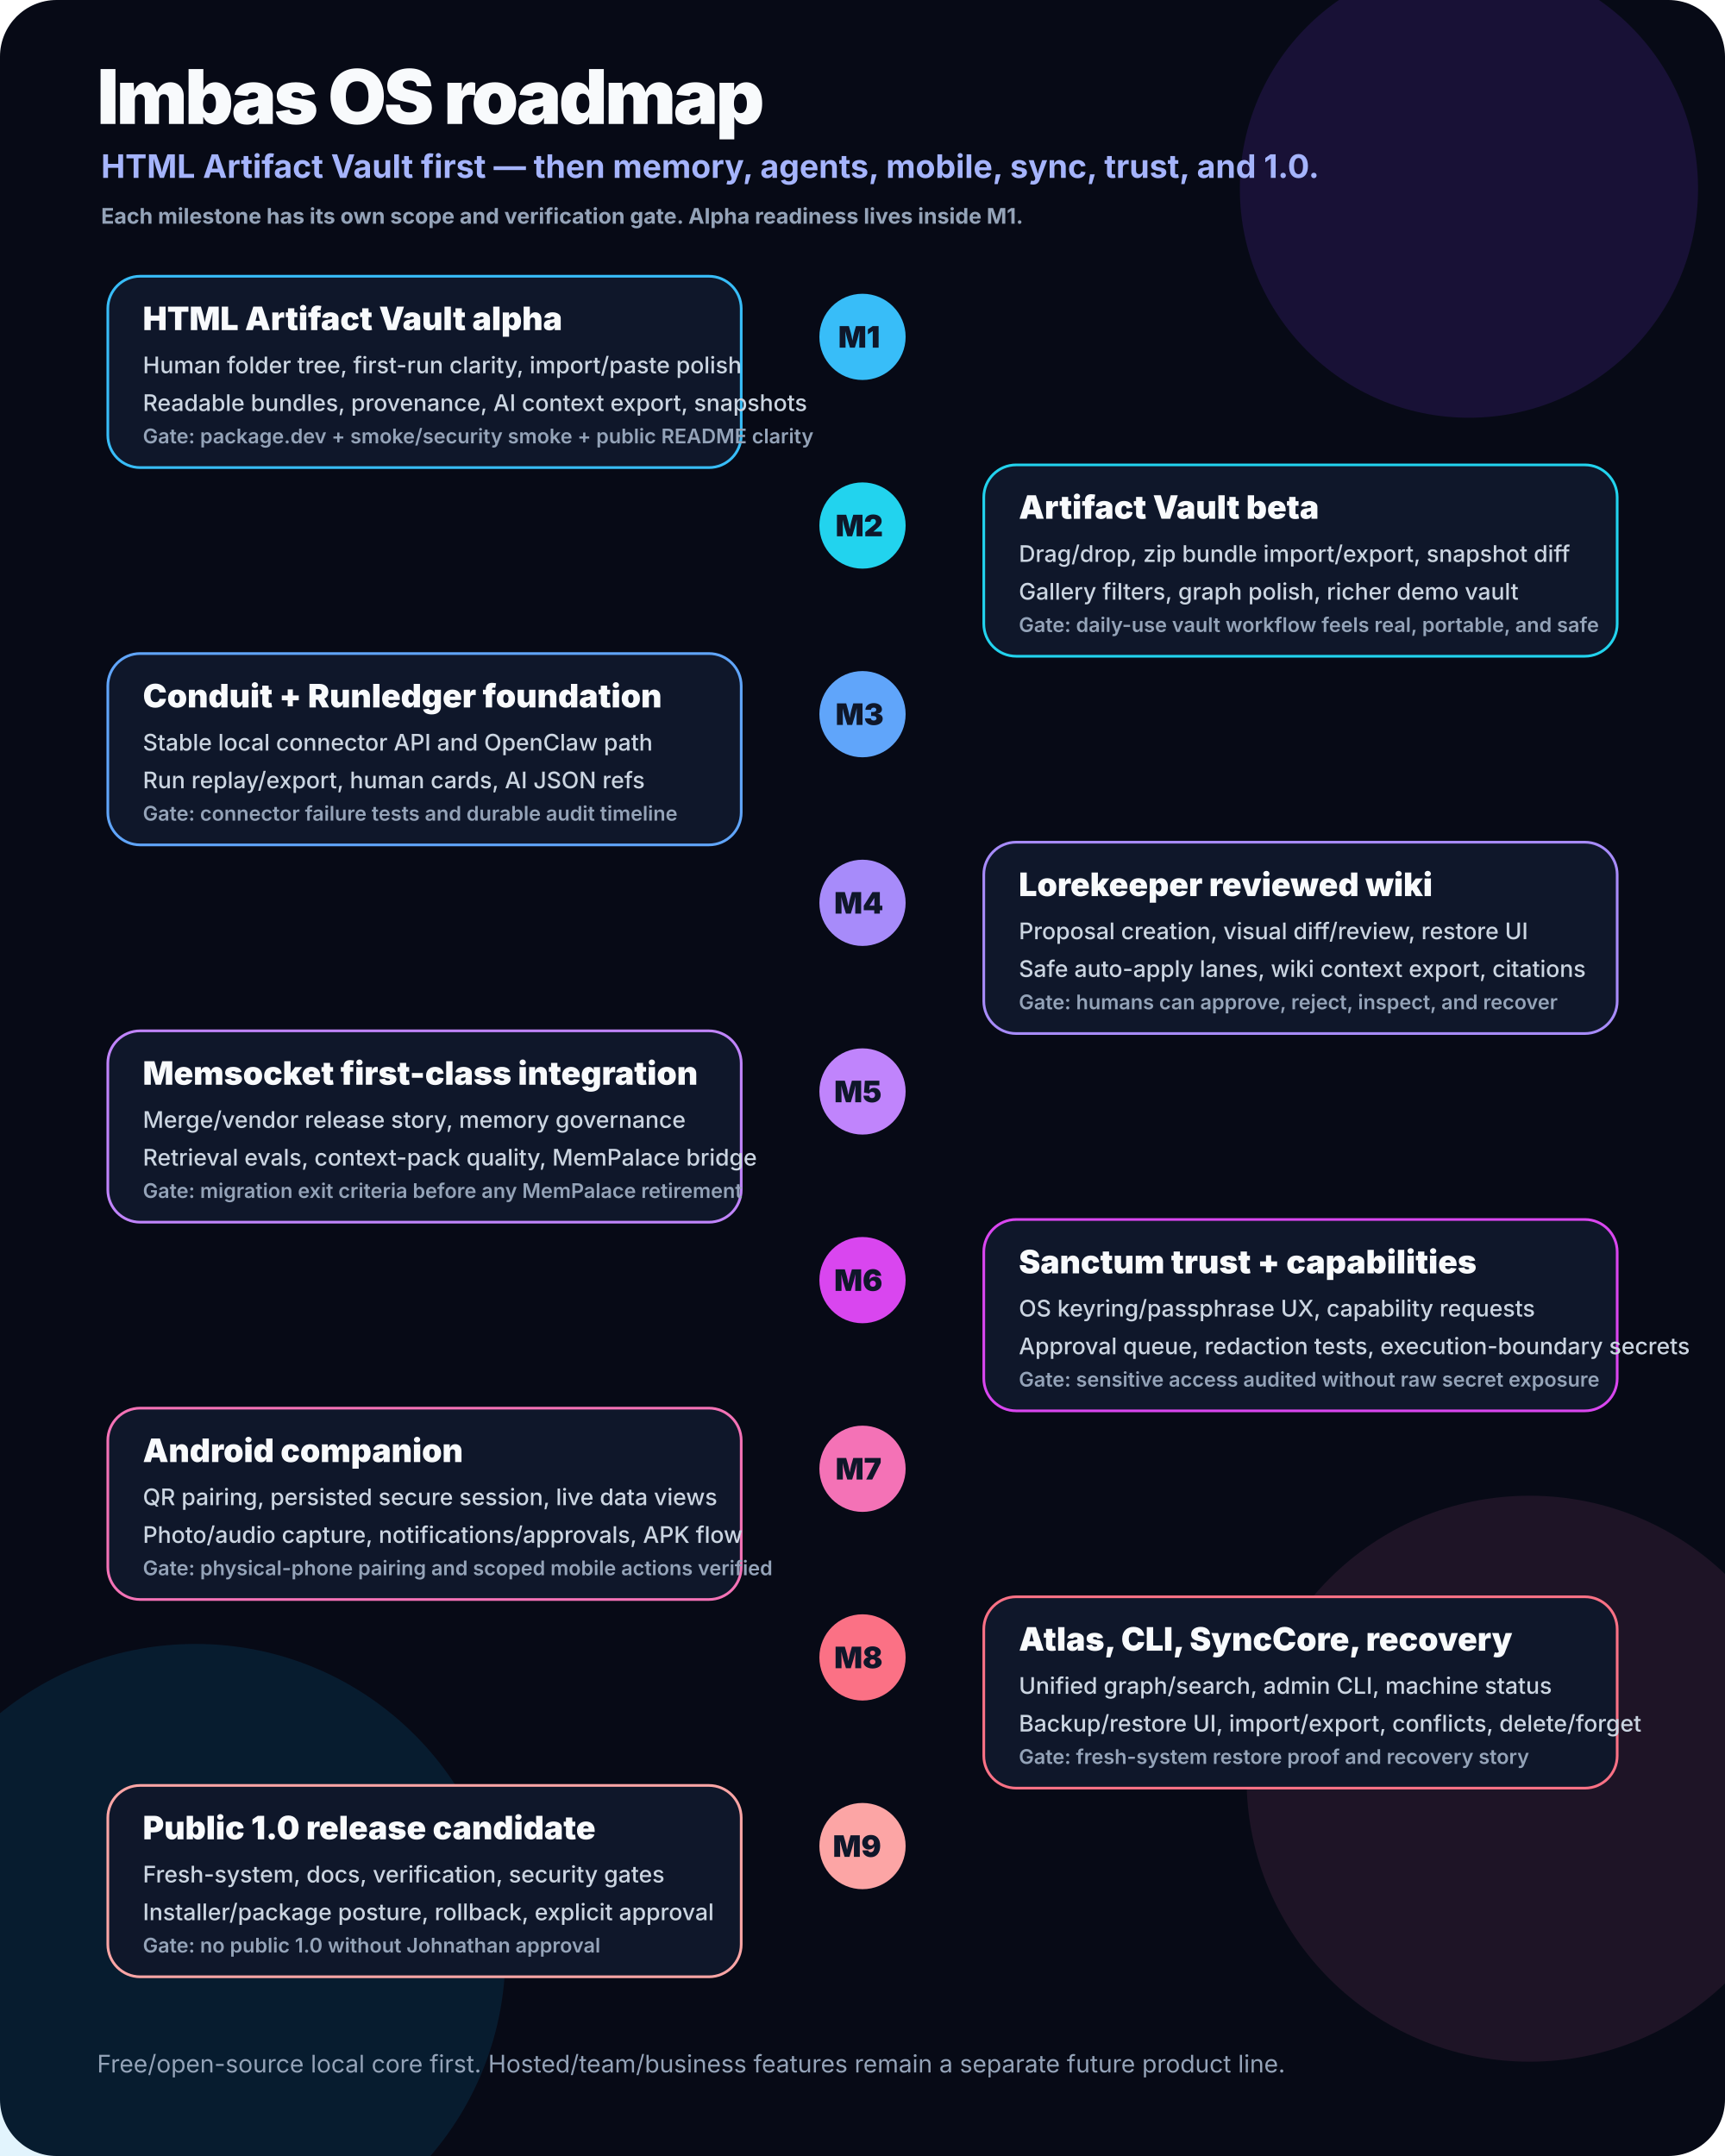
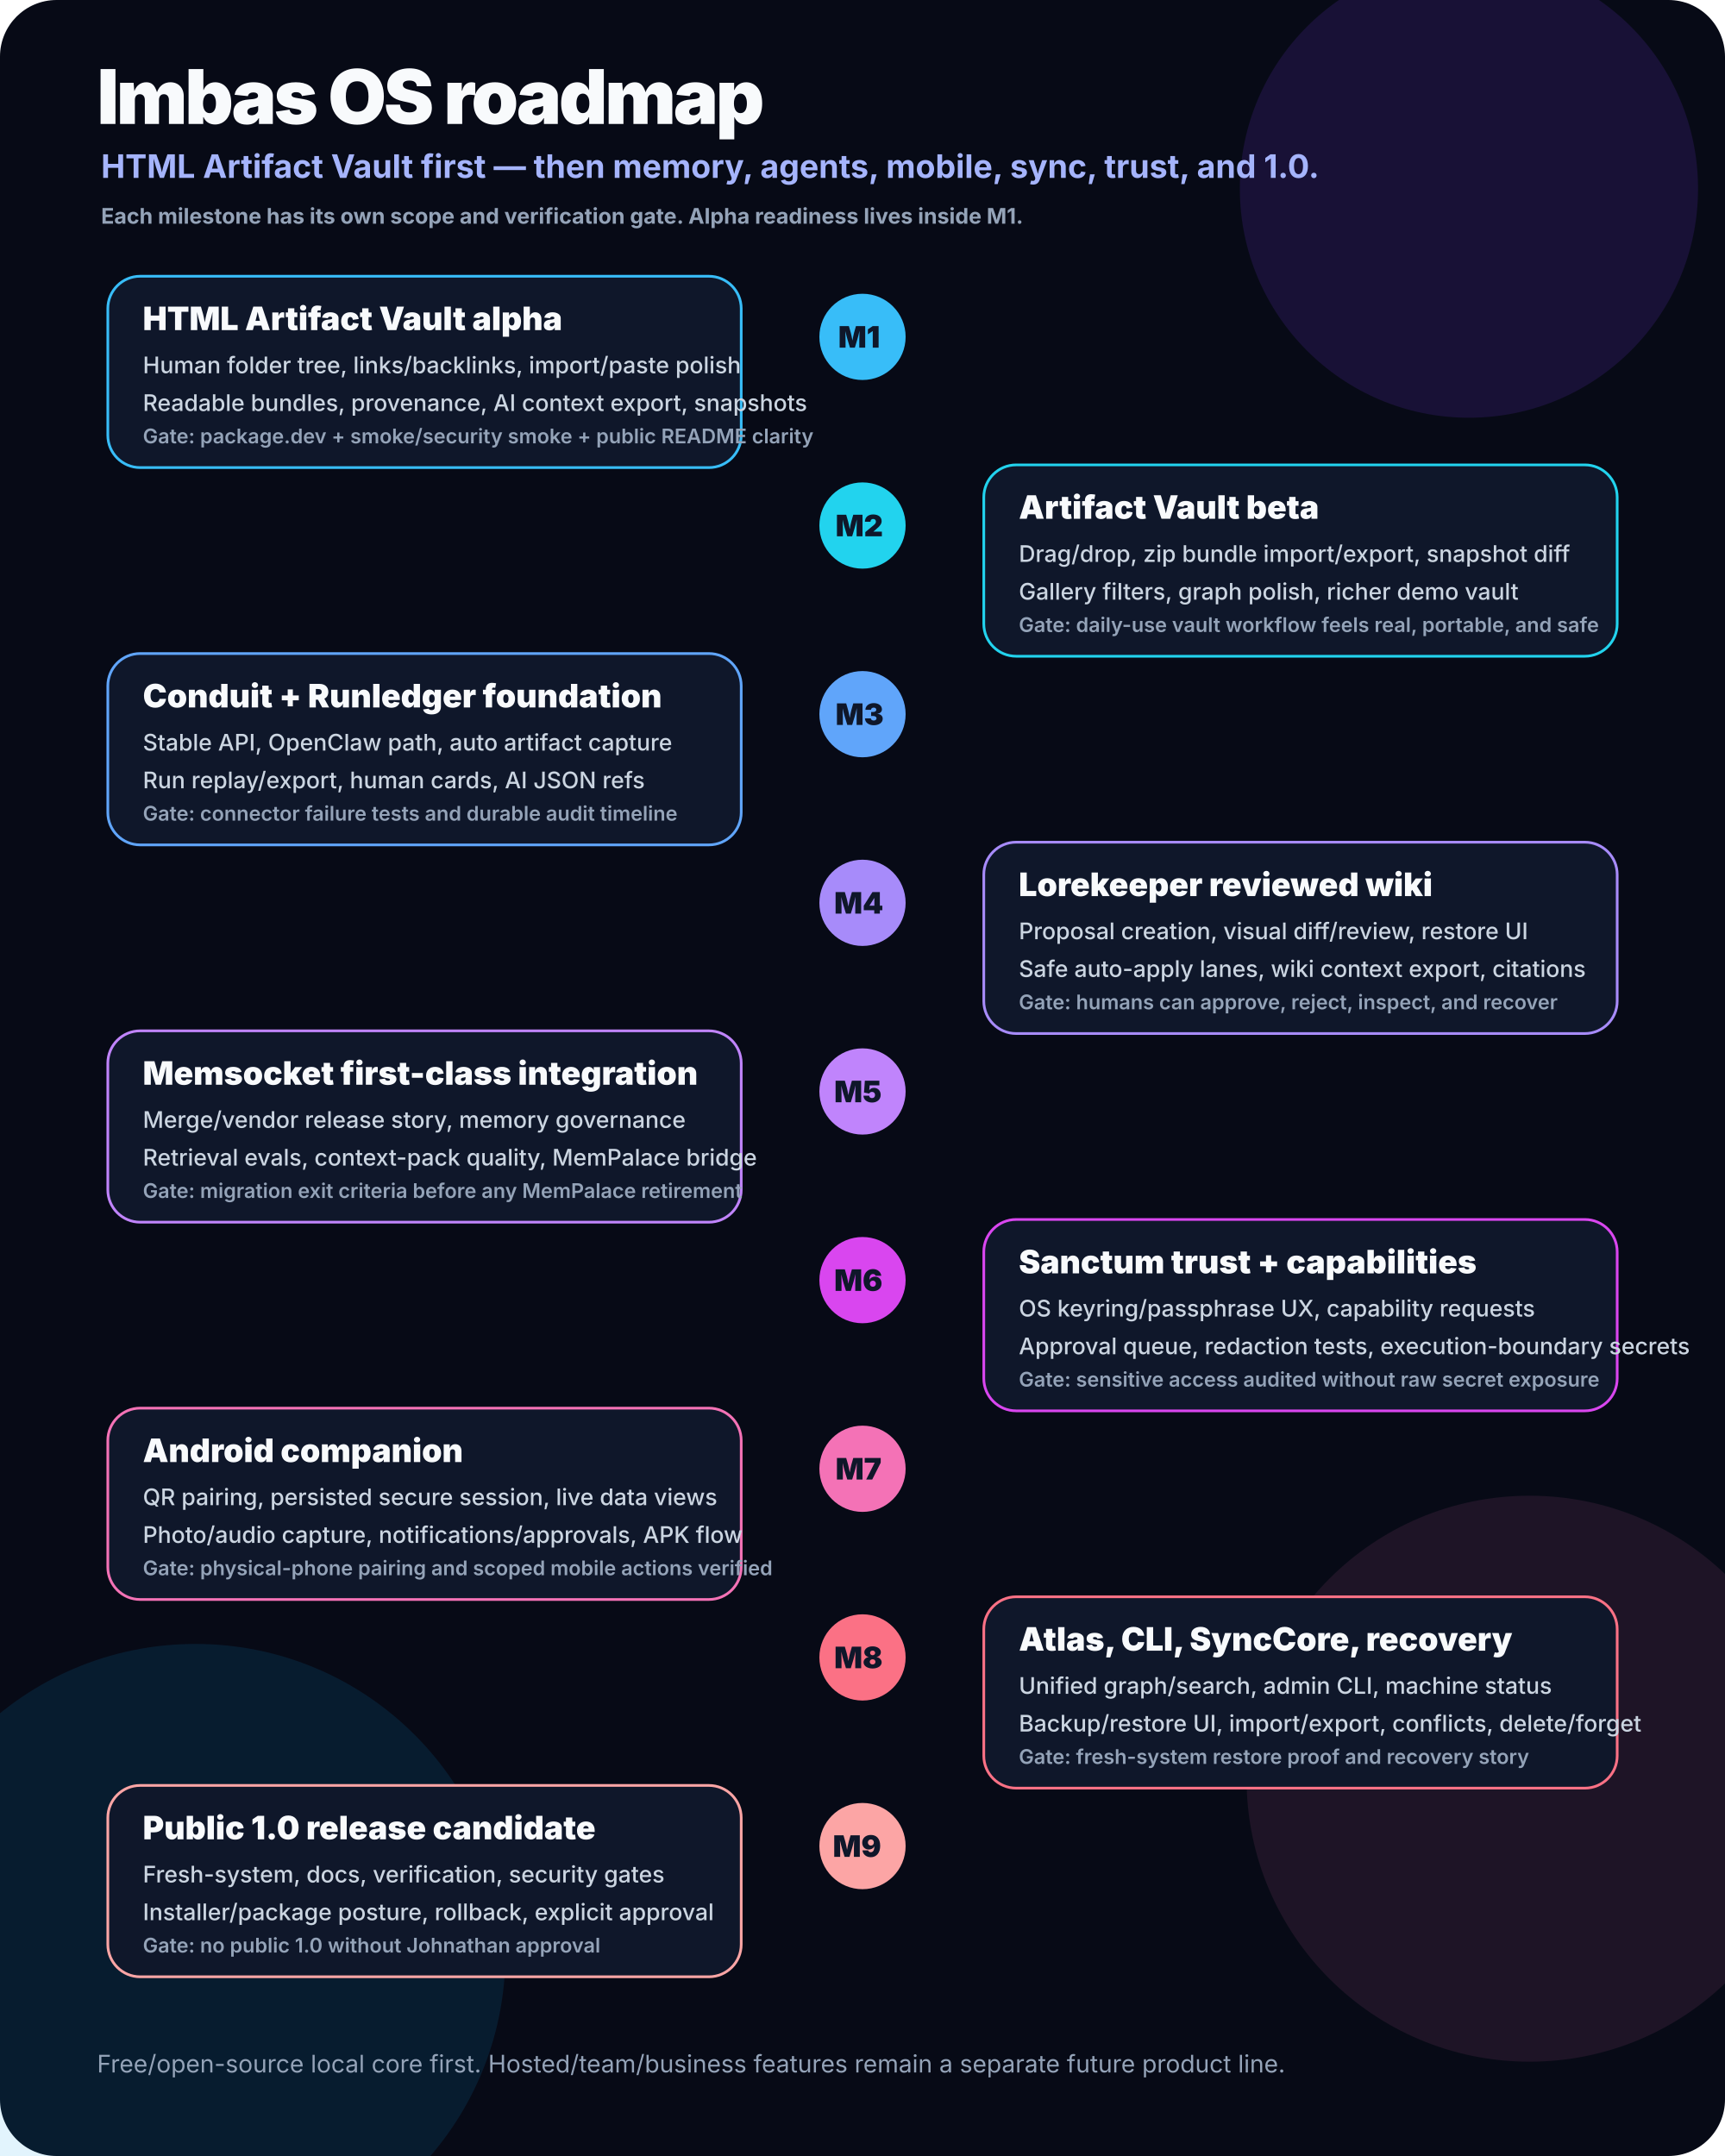
<svg xmlns="http://www.w3.org/2000/svg" width="1280" height="1600" viewBox="0 0 1280 1600" fill="none" role="img" aria-labelledby="title desc">
  <defs>
    <linearGradient id="bg" x1="0" y1="0" x2="1280" y2="1600">
      <stop stop-color="#070A16" />
      <stop offset="1" stop-color="#101827" />
    </linearGradient>
    <linearGradient id="rail" x1="640" y1="195" x2="640" y2="1430">
      <stop stop-color="#38BDF8" />
      <stop offset="0.35" stop-color="#A78BFA" />
      <stop offset="0.7" stop-color="#F472B6" />
      <stop offset="1" stop-color="#FB7185" />
    </linearGradient>
    <filter id="glow" x="-30%" y="-30%" width="160%" height="160%">
      <feGaussianBlur stdDeviation="18" result="blur" />
      <feMerge>
        <feMergeNode in="blur" />
        <feMergeNode in="SourceGraphic" />
      </feMerge>
    </filter>
    <style>
    .title{font-family:Inter,ui-sans-serif,system-ui,-apple-system,Segoe UI,sans-serif;font-size:56px;font-weight:850;letter-spacing:-2px;fill:#F8FAFC}
    .subtitle{font-family:Inter,ui-sans-serif,system-ui,-apple-system,Segoe UI,sans-serif;font-size:24px;font-weight:650;fill:#A5B4FC}
    .lane{font-family:Inter,ui-sans-serif,system-ui,-apple-system,Segoe UI,sans-serif;font-size:16px;font-weight:650;fill:#94A3B8}
    .m{font-family:Inter,ui-sans-serif,system-ui,-apple-system,Segoe UI,sans-serif;font-size:22px;font-weight:850;fill:#0F172A}
    .h{font-family:Inter,ui-sans-serif,system-ui,-apple-system,Segoe UI,sans-serif;font-size:24px;font-weight:850;fill:#F8FAFC}
    .d{font-family:Inter,ui-sans-serif,system-ui,-apple-system,Segoe UI,sans-serif;font-size:17px;font-weight:520;fill:#CBD5E1}
    .small{font-family:Inter,ui-sans-serif,system-ui,-apple-system,Segoe UI,sans-serif;font-size:15px;font-weight:600;fill:#94A3B8}
  </style>
  </defs>
  <rect width="1280" height="1600" rx="42" fill="url(#bg)" />
  <circle cx="1090" cy="140" r="170" fill="#7C3AED" fill-opacity=".15" />
  <circle cx="145" cy="1450" r="230" fill="#0EA5E9" fill-opacity=".12" />
  <circle cx="1135" cy="1320" r="210" fill="#F472B6" fill-opacity=".10" />
  <text x="72" y="92" class="title">Imbas OS roadmap</text>
  <text x="75" y="132" class="subtitle">HTML Artifact Vault first — then memory, agents, mobile, sync, trust, and 1.0.</text>
  <text x="75" y="166" class="lane">Each milestone has its own scope and verification gate. Alpha readiness lives inside M1.</text>
  <path d="M640 220 L640 1420" stroke="url(#rail)" stroke-width="10" stroke-linecap="round" filter="url(#glow)" opacity=".95" />
  <circle cx="640" cy="250" r="32" fill="#38BDF8" />
  <text x="622" y="258" class="m">M1</text>
  <g transform="translate(80 205)">
    <rect width="470" height="142" rx="24" fill="#0F172A" stroke="#38BDF8" stroke-width="2" />
    <text x="26" y="40" class="h">HTML Artifact Vault alpha</text>
-     <text x="26" y="72" class="d">Human folder tree, first-run clarity, import/paste polish</text>
+     <text x="26" y="72" class="d">Human folder tree, links/backlinks, import/paste polish</text>
    <text x="26" y="100" class="d">Readable bundles, provenance, AI context export, snapshots</text>
    <text x="26" y="124" class="small">Gate: package.dev + smoke/security smoke + public README clarity</text>
  </g>
  <circle cx="640" cy="390" r="32" fill="#22D3EE" />
  <text x="620" y="398" class="m">M2</text>
  <g transform="translate(730 345)">
    <rect width="470" height="142" rx="24" fill="#0F172A" stroke="#22D3EE" stroke-width="2" />
    <text x="26" y="40" class="h">Artifact Vault beta</text>
    <text x="26" y="72" class="d">Drag/drop, zip bundle import/export, snapshot diff</text>
    <text x="26" y="100" class="d">Gallery filters, graph polish, richer demo vault</text>
    <text x="26" y="124" class="small">Gate: daily-use vault workflow feels real, portable, and safe</text>
  </g>
  <circle cx="640" cy="530" r="32" fill="#60A5FA" />
  <text x="620" y="538" class="m">M3</text>
  <g transform="translate(80 485)">
    <rect width="470" height="142" rx="24" fill="#0F172A" stroke="#60A5FA" stroke-width="2" />
    <text x="26" y="40" class="h">Conduit + Runledger foundation</text>
-     <text x="26" y="72" class="d">Stable local connector API and OpenClaw path</text>
+     <text x="26" y="72" class="d">Stable API, OpenClaw path, auto artifact capture</text>
    <text x="26" y="100" class="d">Run replay/export, human cards, AI JSON refs</text>
    <text x="26" y="124" class="small">Gate: connector failure tests and durable audit timeline</text>
  </g>
  <circle cx="640" cy="670" r="32" fill="#A78BFA" />
  <text x="619" y="678" class="m">M4</text>
  <g transform="translate(730 625)">
    <rect width="470" height="142" rx="24" fill="#0F172A" stroke="#A78BFA" stroke-width="2" />
    <text x="26" y="40" class="h">Lorekeeper reviewed wiki</text>
    <text x="26" y="72" class="d">Proposal creation, visual diff/review, restore UI</text>
    <text x="26" y="100" class="d">Safe auto-apply lanes, wiki context export, citations</text>
    <text x="26" y="124" class="small">Gate: humans can approve, reject, inspect, and recover</text>
  </g>
  <circle cx="640" cy="810" r="32" fill="#C084FC" />
  <text x="619" y="818" class="m">M5</text>
  <g transform="translate(80 765)">
    <rect width="470" height="142" rx="24" fill="#0F172A" stroke="#C084FC" stroke-width="2" />
    <text x="26" y="40" class="h">Memsocket first-class integration</text>
    <text x="26" y="72" class="d">Merge/vendor release story, memory governance</text>
    <text x="26" y="100" class="d">Retrieval evals, context-pack quality, MemPalace bridge</text>
    <text x="26" y="124" class="small">Gate: migration exit criteria before any MemPalace retirement</text>
  </g>
  <circle cx="640" cy="950" r="32" fill="#D946EF" />
  <text x="619" y="958" class="m">M6</text>
  <g transform="translate(730 905)">
    <rect width="470" height="142" rx="24" fill="#0F172A" stroke="#D946EF" stroke-width="2" />
    <text x="26" y="40" class="h">Sanctum trust + capabilities</text>
    <text x="26" y="72" class="d">OS keyring/passphrase UX, capability requests</text>
    <text x="26" y="100" class="d">Approval queue, redaction tests, execution-boundary secrets</text>
    <text x="26" y="124" class="small">Gate: sensitive access audited without raw secret exposure</text>
  </g>
  <circle cx="640" cy="1090" r="32" fill="#F472B6" />
  <text x="620" y="1098" class="m">M7</text>
  <g transform="translate(80 1045)">
    <rect width="470" height="142" rx="24" fill="#0F172A" stroke="#F472B6" stroke-width="2" />
    <text x="26" y="40" class="h">Android companion</text>
    <text x="26" y="72" class="d">QR pairing, persisted secure session, live data views</text>
    <text x="26" y="100" class="d">Photo/audio capture, notifications/approvals, APK flow</text>
    <text x="26" y="124" class="small">Gate: physical-phone pairing and scoped mobile actions verified</text>
  </g>
  <circle cx="640" cy="1230" r="32" fill="#FB7185" />
  <text x="619" y="1238" class="m">M8</text>
  <g transform="translate(730 1185)">
    <rect width="470" height="142" rx="24" fill="#0F172A" stroke="#FB7185" stroke-width="2" />
    <text x="26" y="40" class="h">Atlas, CLI, SyncCore, recovery</text>
    <text x="26" y="72" class="d">Unified graph/search, admin CLI, machine status</text>
    <text x="26" y="100" class="d">Backup/restore UI, import/export, conflicts, delete/forget</text>
    <text x="26" y="124" class="small">Gate: fresh-system restore proof and recovery story</text>
  </g>
  <circle cx="640" cy="1370" r="32" fill="#FCA5A5" />
  <text x="618" y="1378" class="m">M9</text>
  <g transform="translate(80 1325)">
    <rect width="470" height="142" rx="24" fill="#0F172A" stroke="#FCA5A5" stroke-width="2" />
    <text x="26" y="40" class="h">Public 1.0 release candidate</text>
    <text x="26" y="72" class="d">Fresh-system, docs, verification, security gates</text>
    <text x="26" y="100" class="d">Installer/package posture, rollback, explicit approval</text>
    <text x="26" y="124" class="small">Gate: no public 1.0 without Johnathan approval</text>
  </g>
  <text x="72" y="1538" fill="#94A3B8" font-family="Inter,ui-sans-serif,system-ui" font-size="18">Free/open-source local core first. Hosted/team/business features remain a separate future product line.</text>
</svg>
